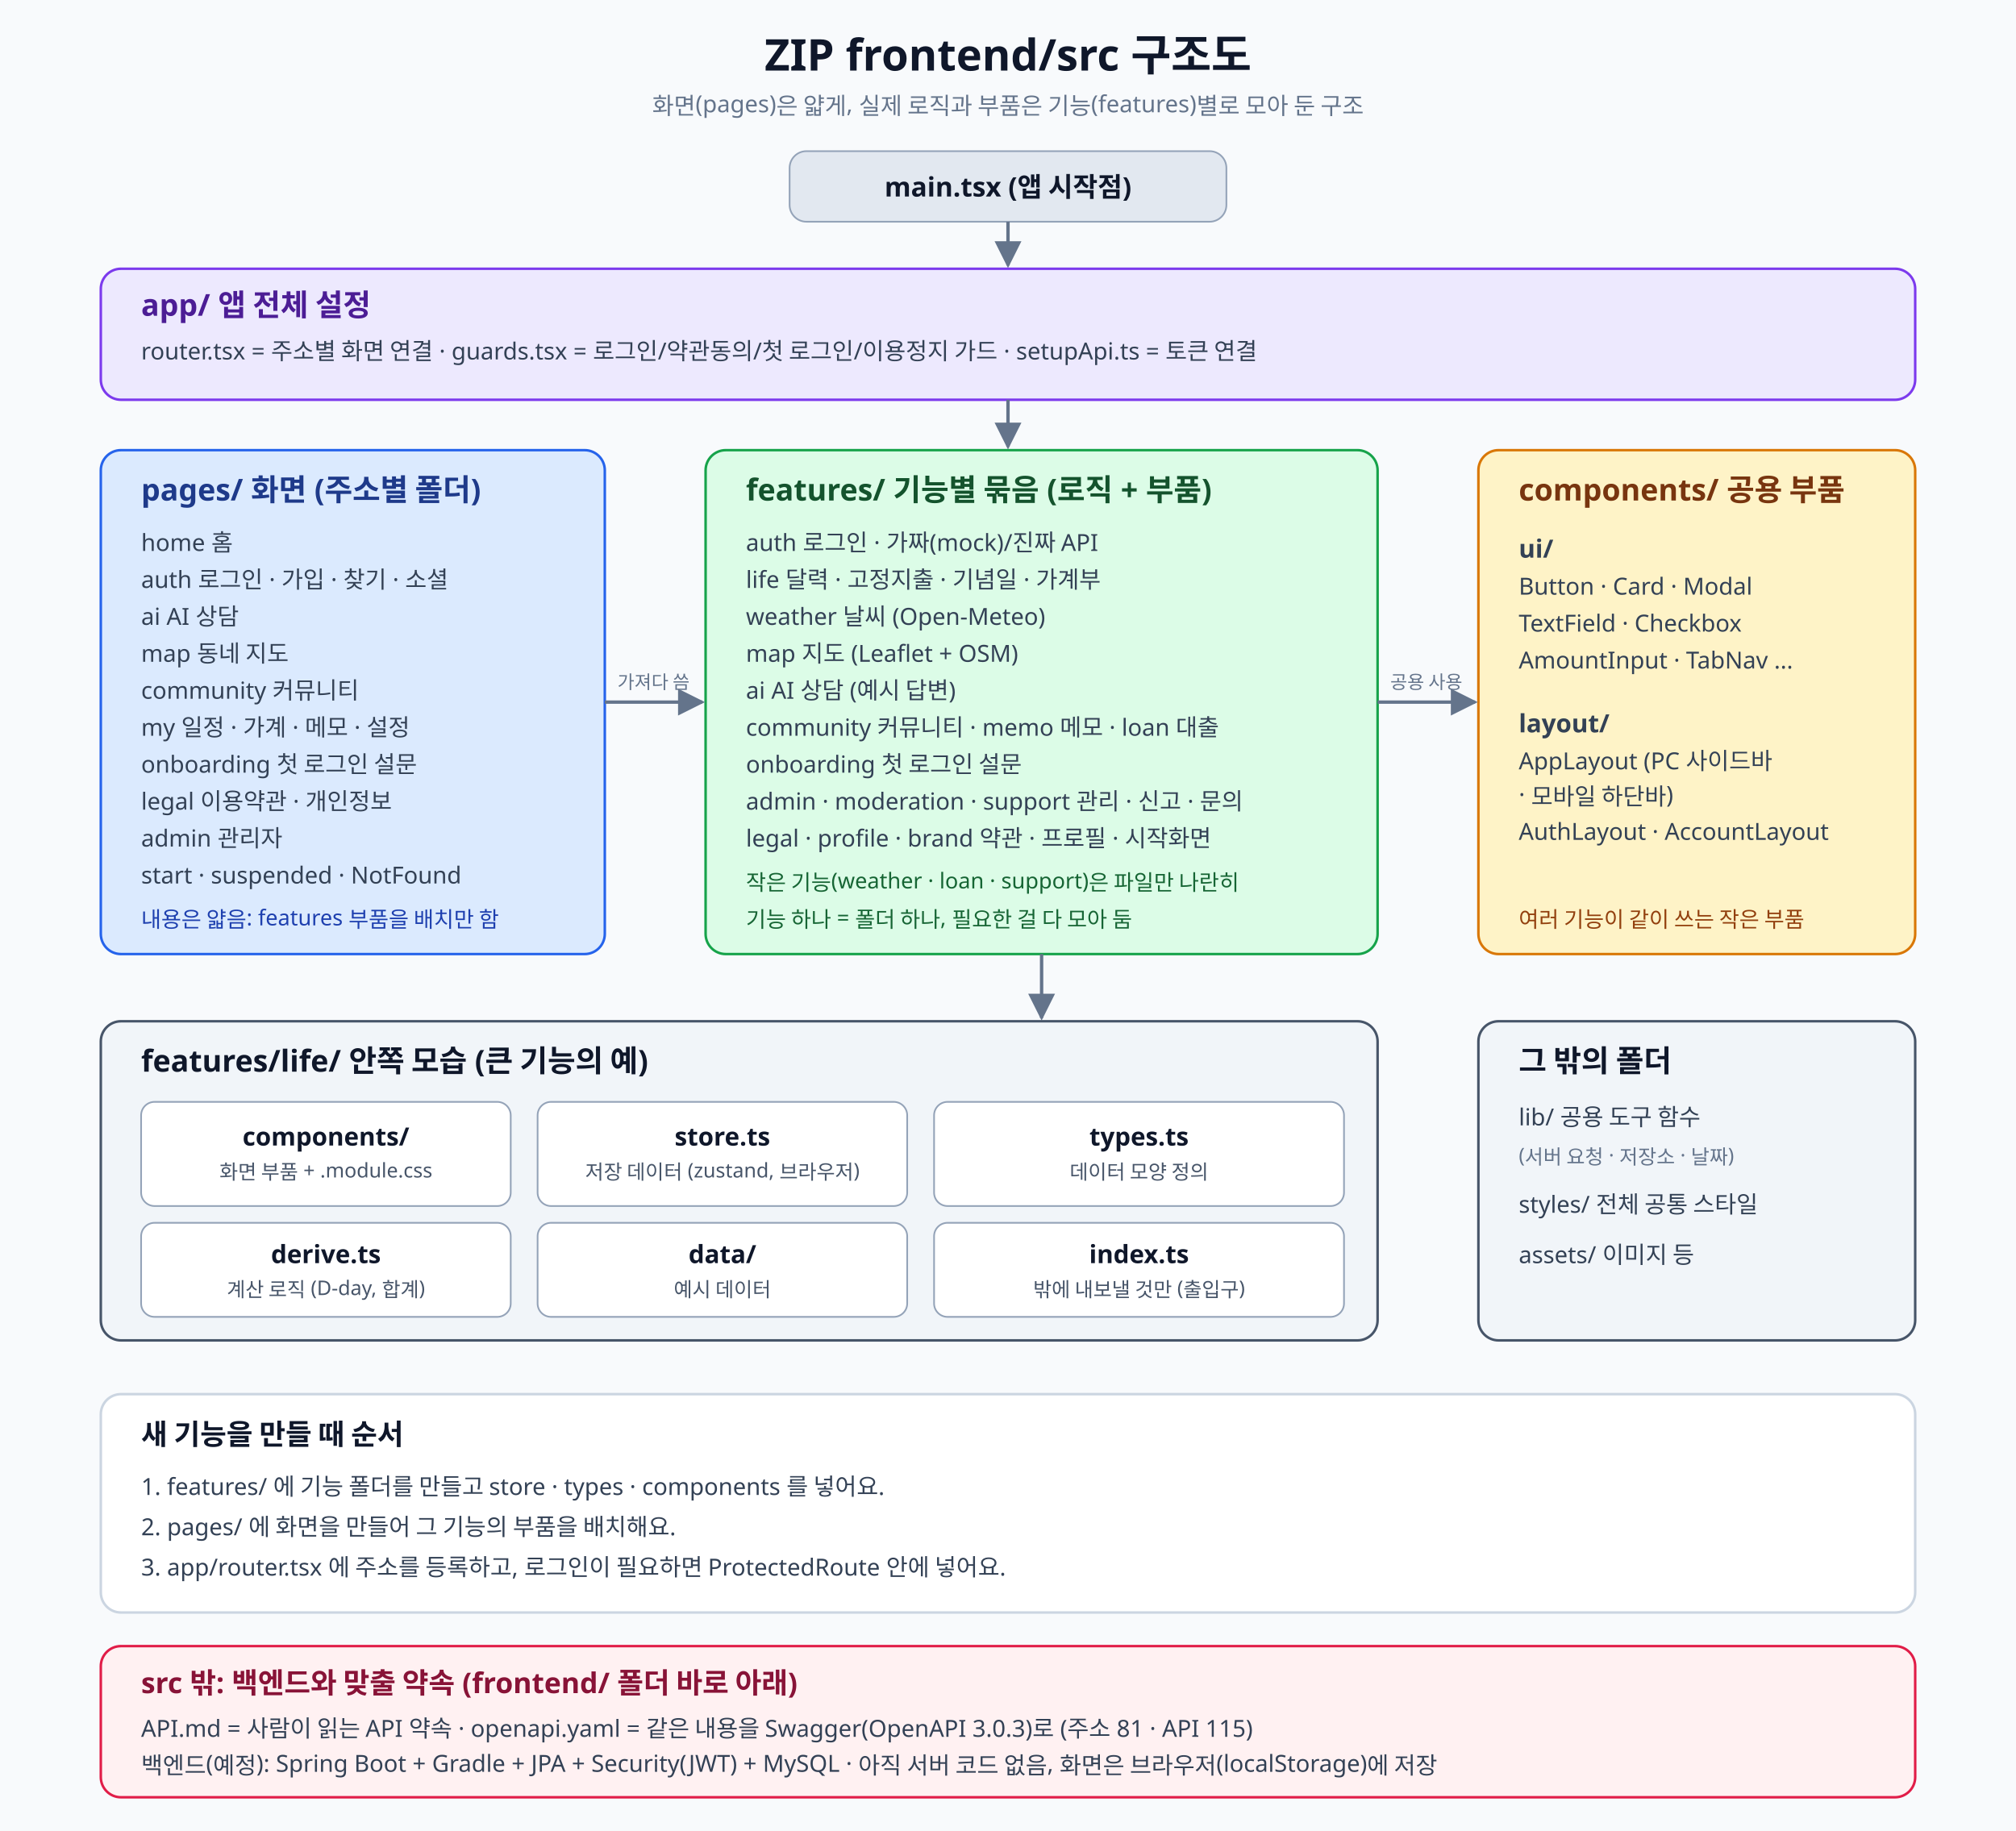
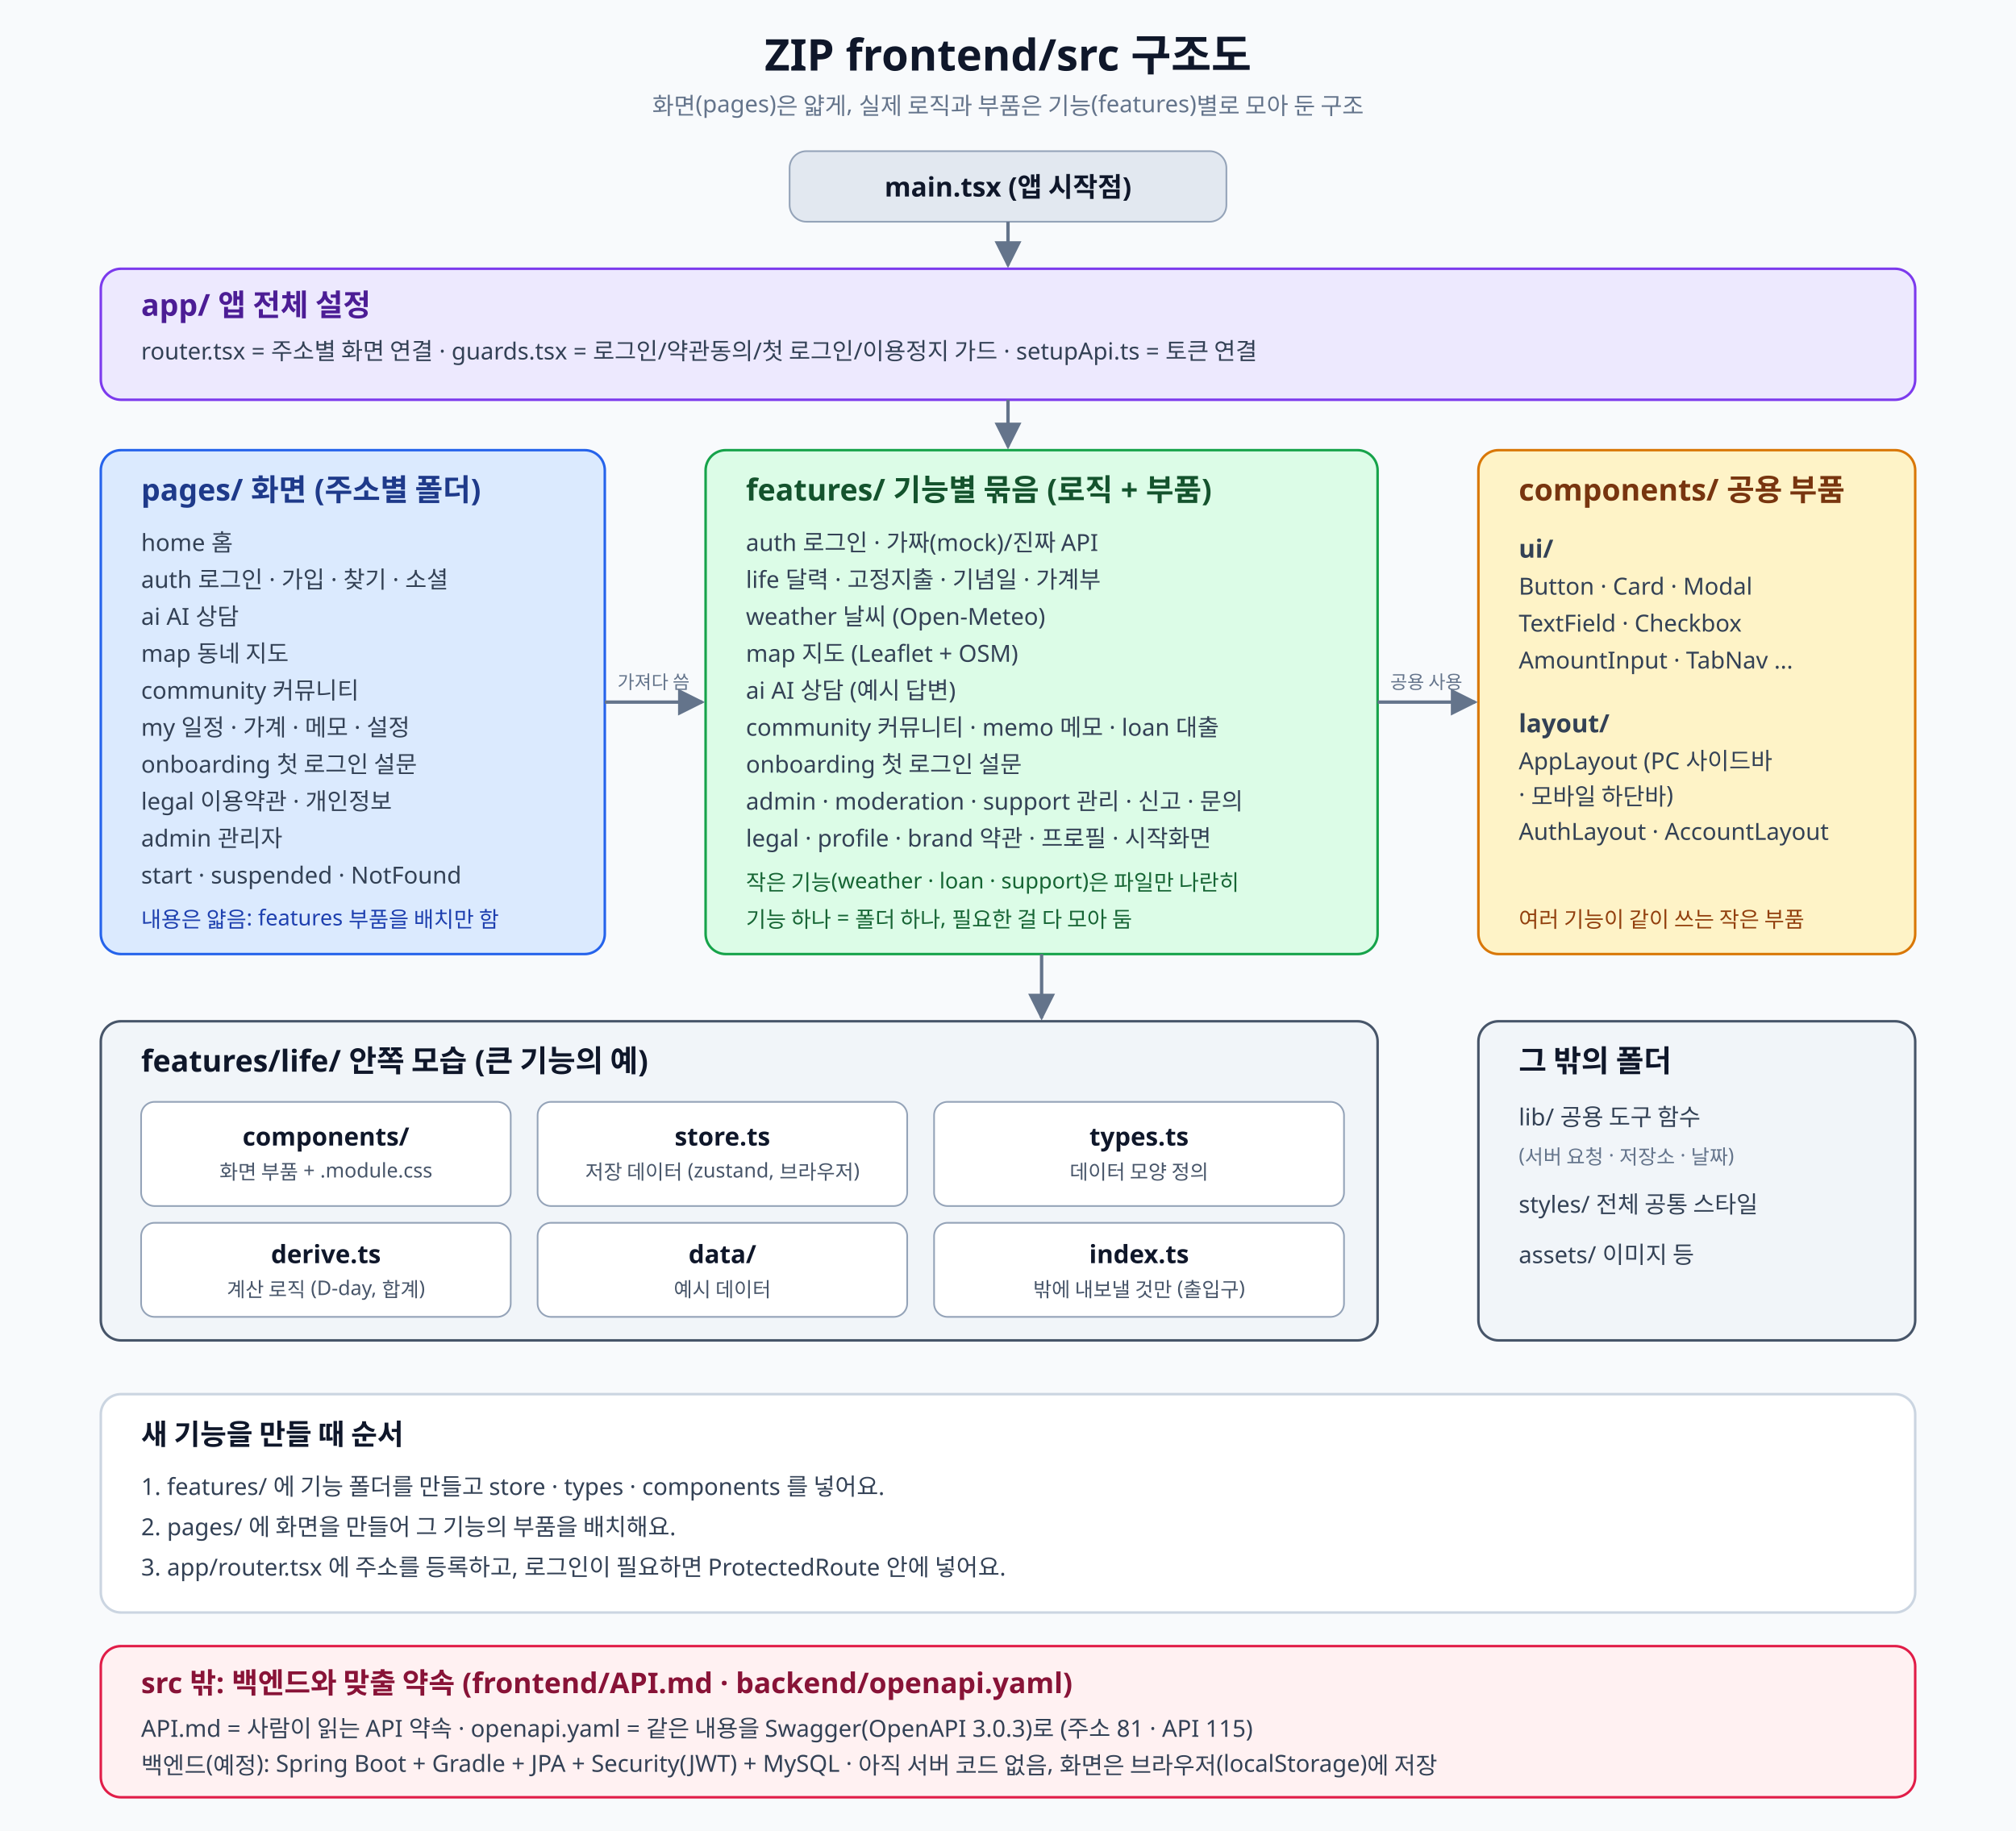
<svg xmlns="http://www.w3.org/2000/svg" width="1200" height="1090" viewBox="0 0 1200 1090" font-family="'Malgun Gothic','맑은 고딕','Apple SD Gothic Neo',sans-serif">
  <defs>
    <marker id="ar" viewBox="0 0 10 10" refX="9" refY="5" markerWidth="8" markerHeight="8" orient="auto-start-reverse">
      <path d="M0,0 L10,5 L0,10 z" fill="#64748b" />
    </marker>
  </defs>
  <rect width="1200" height="1090" fill="#f8fafc" />
  <text x="600" y="42" text-anchor="middle" font-size="26" font-weight="700" fill="#0f172a">ZIP frontend/src 구조도</text>
  <text x="600" y="68" text-anchor="middle" font-size="14" fill="#64748b">화면(pages)은 얇게, 실제 로직과 부품은 기능(features)별로 모아 둔 구조</text>
  <rect x="470" y="90" width="260" height="42" rx="10" fill="#e2e8f0" stroke="#94a3b8" />
  <text x="600" y="117" text-anchor="middle" font-size="16" font-weight="700" fill="#0f172a">main.tsx  (앱 시작점)</text>
  <line x1="600" y1="132" x2="600" y2="158" stroke="#64748b" stroke-width="2" marker-end="url(#ar)" />
  <rect x="60" y="160" width="1080" height="78" rx="12" fill="#ede9fe" stroke="#7c3aed" stroke-width="1.5" />
  <text x="84" y="188" font-size="18" font-weight="700" fill="#4c1d95">app/  앱 전체 설정</text>
  <text x="84" y="214" font-size="14" fill="#334155">router.tsx = 주소별 화면 연결  ·  guards.tsx = 로그인/약관동의/첫 로그인/이용정지 가드  ·  setupApi.ts = 토큰 연결</text>
  <line x1="600" y1="238" x2="600" y2="266" stroke="#64748b" stroke-width="2" marker-end="url(#ar)" />
  <rect x="60" y="268" width="300" height="300" rx="12" fill="#dbeafe" stroke="#2563eb" stroke-width="1.5" />
  <text x="84" y="298" font-size="18" font-weight="700" fill="#1e3a8a">pages/  화면 (주소별 폴더)</text>
  <text x="84" y="328" font-size="14" fill="#334155">home       홈</text>
  <text x="84" y="350" font-size="14" fill="#334155">auth       로그인 · 가입 · 찾기 · 소셜</text>
  <text x="84" y="372" font-size="14" fill="#334155">ai         AI 상담</text>
  <text x="84" y="394" font-size="14" fill="#334155">map        동네 지도</text>
  <text x="84" y="416" font-size="14" fill="#334155">community  커뮤니티</text>
  <text x="84" y="438" font-size="14" fill="#334155">my         일정 · 가계 · 메모 · 설정</text>
  <text x="84" y="460" font-size="14" fill="#334155">onboarding 첫 로그인 설문</text>
  <text x="84" y="482" font-size="14" fill="#334155">legal      이용약관 · 개인정보</text>
  <text x="84" y="504" font-size="14" fill="#334155">admin      관리자</text>
  <text x="84" y="526" font-size="14" fill="#334155">start · suspended · NotFound</text>
  <text x="84" y="552" font-size="13" fill="#1e40af">내용은 얇음: features 부품을 배치만 함</text>
  <rect x="420" y="268" width="400" height="300" rx="12" fill="#dcfce7" stroke="#16a34a" stroke-width="1.5" />
  <text x="444" y="298" font-size="18" font-weight="700" fill="#14532d">features/  기능별 묶음 (로직 + 부품)</text>
  <text x="444" y="328" font-size="14" fill="#334155">auth        로그인 · 가짜(mock)/진짜 API</text>
  <text x="444" y="350" font-size="14" fill="#334155">life        달력 · 고정지출 · 기념일 · 가계부</text>
  <text x="444" y="372" font-size="14" fill="#334155">weather     날씨 (Open-Meteo)</text>
  <text x="444" y="394" font-size="14" fill="#334155">map         지도 (Leaflet + OSM)</text>
  <text x="444" y="416" font-size="14" fill="#334155">ai          AI 상담 (예시 답변)</text>
  <text x="444" y="438" font-size="14" fill="#334155">community   커뮤니티 · memo 메모 · loan 대출</text>
  <text x="444" y="460" font-size="14" fill="#334155">onboarding  첫 로그인 설문</text>
  <text x="444" y="482" font-size="14" fill="#334155">admin · moderation · support  관리 · 신고 · 문의</text>
  <text x="444" y="504" font-size="14" fill="#334155">legal · profile · brand  약관 · 프로필 · 시작화면</text>
  <text x="444" y="530" font-size="13" fill="#166534">작은 기능(weather · loan · support)은 파일만 나란히</text>
  <text x="444" y="552" font-size="13" fill="#166534">기능 하나 = 폴더 하나, 필요한 걸 다 모아 둠</text>
  <rect x="880" y="268" width="260" height="300" rx="12" fill="#fef3c7" stroke="#d97706" stroke-width="1.5" />
  <text x="904" y="298" font-size="18" font-weight="700" fill="#78350f">components/  공용 부품</text>
  <text x="904" y="332" font-size="15" font-weight="700" fill="#334155">ui/</text>
  <text x="904" y="354" font-size="14" fill="#334155">Button · Card · Modal</text>
  <text x="904" y="376" font-size="14" fill="#334155">TextField · Checkbox</text>
  <text x="904" y="398" font-size="14" fill="#334155">AmountInput · TabNav ...</text>
  <text x="904" y="436" font-size="15" font-weight="700" fill="#334155">layout/</text>
  <text x="904" y="458" font-size="14" fill="#334155">AppLayout (PC 사이드바</text>
  <text x="904" y="478" font-size="14" fill="#334155">  · 모바일 하단바)</text>
  <text x="904" y="500" font-size="14" fill="#334155">AuthLayout · AccountLayout</text>
  <text x="904" y="552" font-size="13" fill="#92400e">여러 기능이 같이 쓰는 작은 부품</text>
  <line x1="360" y1="418" x2="418" y2="418" stroke="#64748b" stroke-width="2" marker-end="url(#ar)" />
  <text x="389" y="410" text-anchor="middle" font-size="11" fill="#64748b">가져다 씀</text>
  <line x1="820" y1="418" x2="878" y2="418" stroke="#64748b" stroke-width="2" marker-end="url(#ar)" />
  <text x="849" y="410" text-anchor="middle" font-size="11" fill="#64748b">공용 사용</text>
  <line x1="620" y1="568" x2="620" y2="606" stroke="#64748b" stroke-width="2" marker-end="url(#ar)" />
  <rect x="60" y="608" width="760" height="190" rx="12" fill="#f1f5f9" stroke="#475569" stroke-width="1.5" />
  <text x="84" y="638" font-size="18" font-weight="700" fill="#0f172a">features/life/ 안쪽 모습 (큰 기능의 예)</text>
  <rect x="84" y="656" width="220" height="62" rx="8" fill="#fff" stroke="#94a3b8" />
  <text x="194" y="682" text-anchor="middle" font-size="15" font-weight="700" fill="#0f172a">components/</text>
  <text x="194" y="702" text-anchor="middle" font-size="12" fill="#475569">화면 부품 + .module.css</text>
  <rect x="320" y="656" width="220" height="62" rx="8" fill="#fff" stroke="#94a3b8" />
  <text x="430" y="682" text-anchor="middle" font-size="15" font-weight="700" fill="#0f172a">store.ts</text>
  <text x="430" y="702" text-anchor="middle" font-size="12" fill="#475569">저장 데이터 (zustand, 브라우저)</text>
  <rect x="556" y="656" width="244" height="62" rx="8" fill="#fff" stroke="#94a3b8" />
  <text x="678" y="682" text-anchor="middle" font-size="15" font-weight="700" fill="#0f172a">types.ts</text>
  <text x="678" y="702" text-anchor="middle" font-size="12" fill="#475569">데이터 모양 정의</text>
  <rect x="84" y="728" width="220" height="56" rx="8" fill="#fff" stroke="#94a3b8" />
  <text x="194" y="752" text-anchor="middle" font-size="15" font-weight="700" fill="#0f172a">derive.ts</text>
  <text x="194" y="772" text-anchor="middle" font-size="12" fill="#475569">계산 로직 (D-day, 합계)</text>
  <rect x="320" y="728" width="220" height="56" rx="8" fill="#fff" stroke="#94a3b8" />
  <text x="430" y="752" text-anchor="middle" font-size="15" font-weight="700" fill="#0f172a">data/</text>
  <text x="430" y="772" text-anchor="middle" font-size="12" fill="#475569">예시 데이터</text>
  <rect x="556" y="728" width="244" height="56" rx="8" fill="#fff" stroke="#94a3b8" />
  <text x="678" y="752" text-anchor="middle" font-size="15" font-weight="700" fill="#0f172a">index.ts</text>
  <text x="678" y="772" text-anchor="middle" font-size="12" fill="#475569">밖에 내보낼 것만 (출입구)</text>
  <rect x="880" y="608" width="260" height="190" rx="12" fill="#f1f5f9" stroke="#475569" stroke-width="1.5" />
  <text x="904" y="638" font-size="18" font-weight="700" fill="#0f172a">그 밖의 폴더</text>
  <text x="904" y="670" font-size="14" fill="#334155">lib/     공용 도구 함수</text>
  <text x="904" y="692" font-size="12" fill="#64748b">         (서버 요청 · 저장소 · 날짜)</text>
  <text x="904" y="722" font-size="14" fill="#334155">styles/  전체 공통 스타일</text>
  <text x="904" y="752" font-size="14" fill="#334155">assets/  이미지 등</text>
  <rect x="60" y="830" width="1080" height="130" rx="12" fill="#fff" stroke="#cbd5e1" stroke-width="1.5" />
  <text x="84" y="860" font-size="17" font-weight="700" fill="#0f172a">새 기능을 만들 때 순서</text>
  <text x="84" y="890" font-size="14" fill="#334155">1. features/ 에 기능 폴더를 만들고 store · types · components 를 넣어요.</text>
  <text x="84" y="914" font-size="14" fill="#334155">2. pages/ 에 화면을 만들어 그 기능의 부품을 배치해요.</text>
  <text x="84" y="938" font-size="14" fill="#334155">3. app/router.tsx 에 주소를 등록하고, 로그인이 필요하면 ProtectedRoute 안에 넣어요.</text>
  <rect x="60" y="980" width="1080" height="90" rx="12" fill="#fff1f2" stroke="#e11d48" stroke-width="1.5" />
-   <text x="84" y="1008" font-size="17" font-weight="700" fill="#881337">src 밖: 백엔드와 맞출 약속 (frontend/ 폴더 바로 아래)</text>
+   <text x="84" y="1008" font-size="17" font-weight="700" fill="#881337">src 밖: 백엔드와 맞출 약속 (frontend/API.md · backend/openapi.yaml)</text>
  <text x="84" y="1034" font-size="14" fill="#334155">API.md = 사람이 읽는 API 약속  ·  openapi.yaml = 같은 내용을 Swagger(OpenAPI 3.0.3)로 (주소 81 · API 115)</text>
  <text x="84" y="1056" font-size="14" fill="#334155">백엔드(예정): Spring Boot + Gradle + JPA + Security(JWT) + MySQL  ·  아직 서버 코드 없음, 화면은 브라우저(localStorage)에 저장</text>
</svg>
